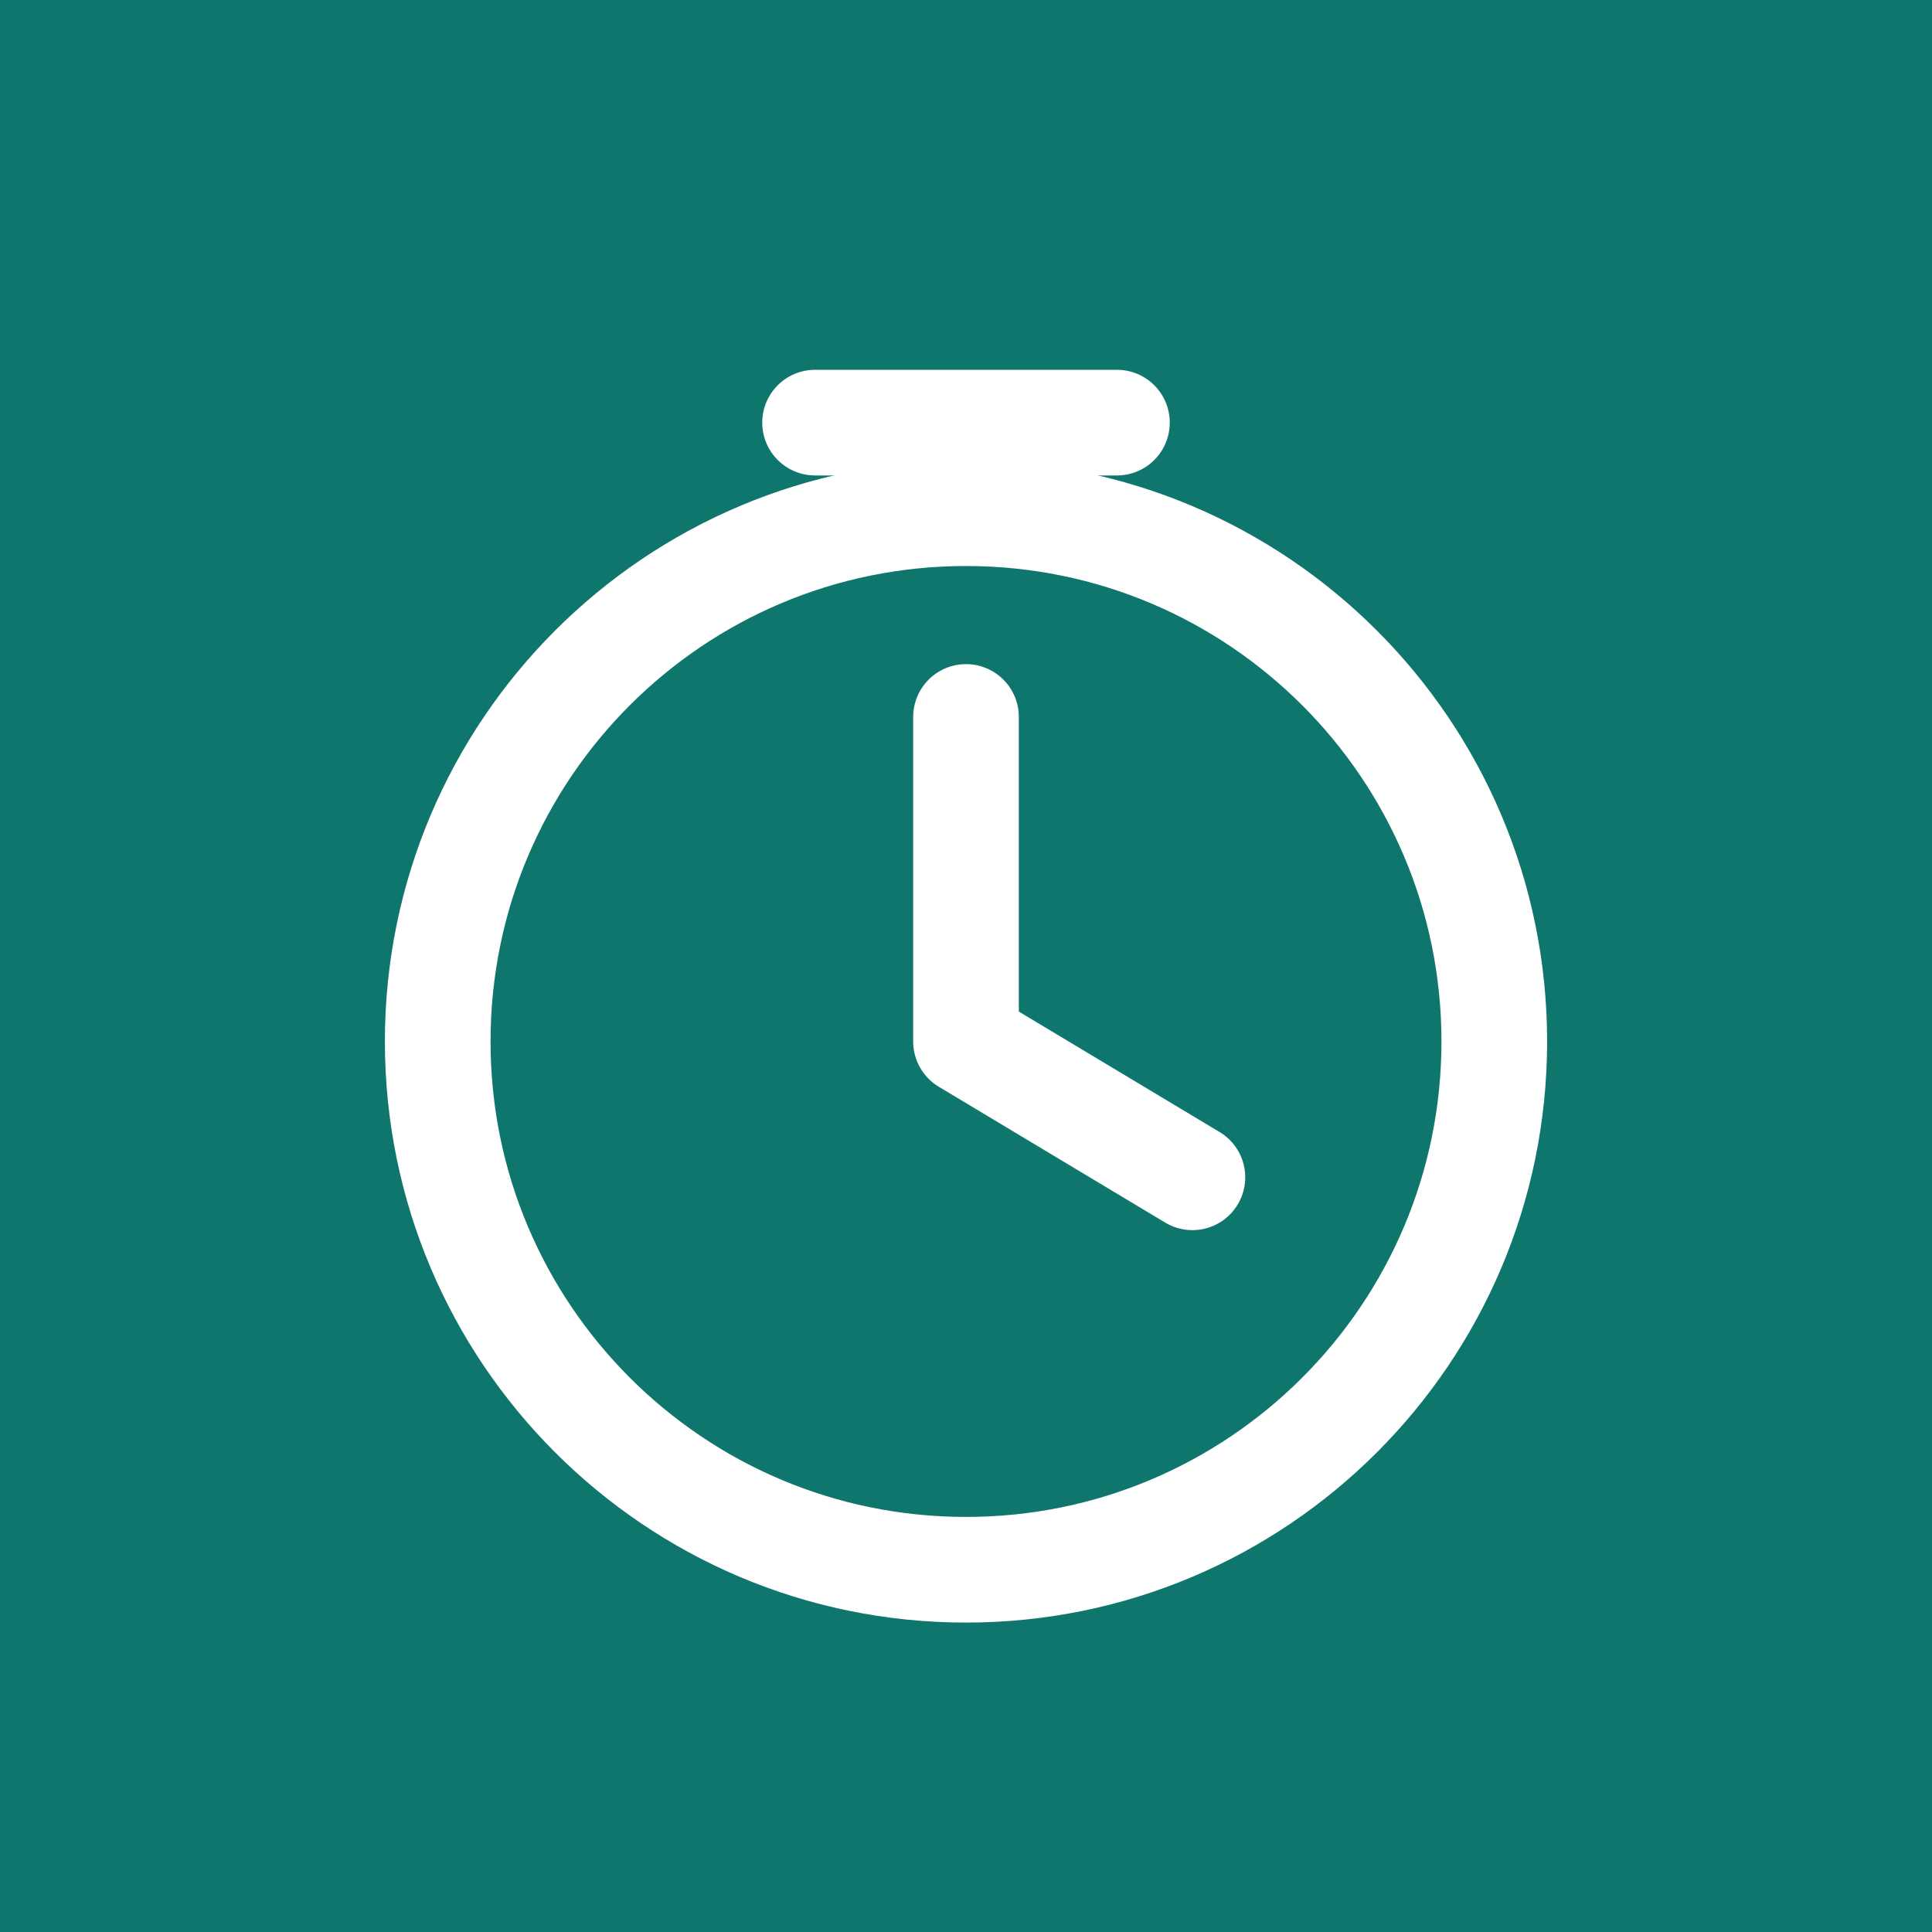
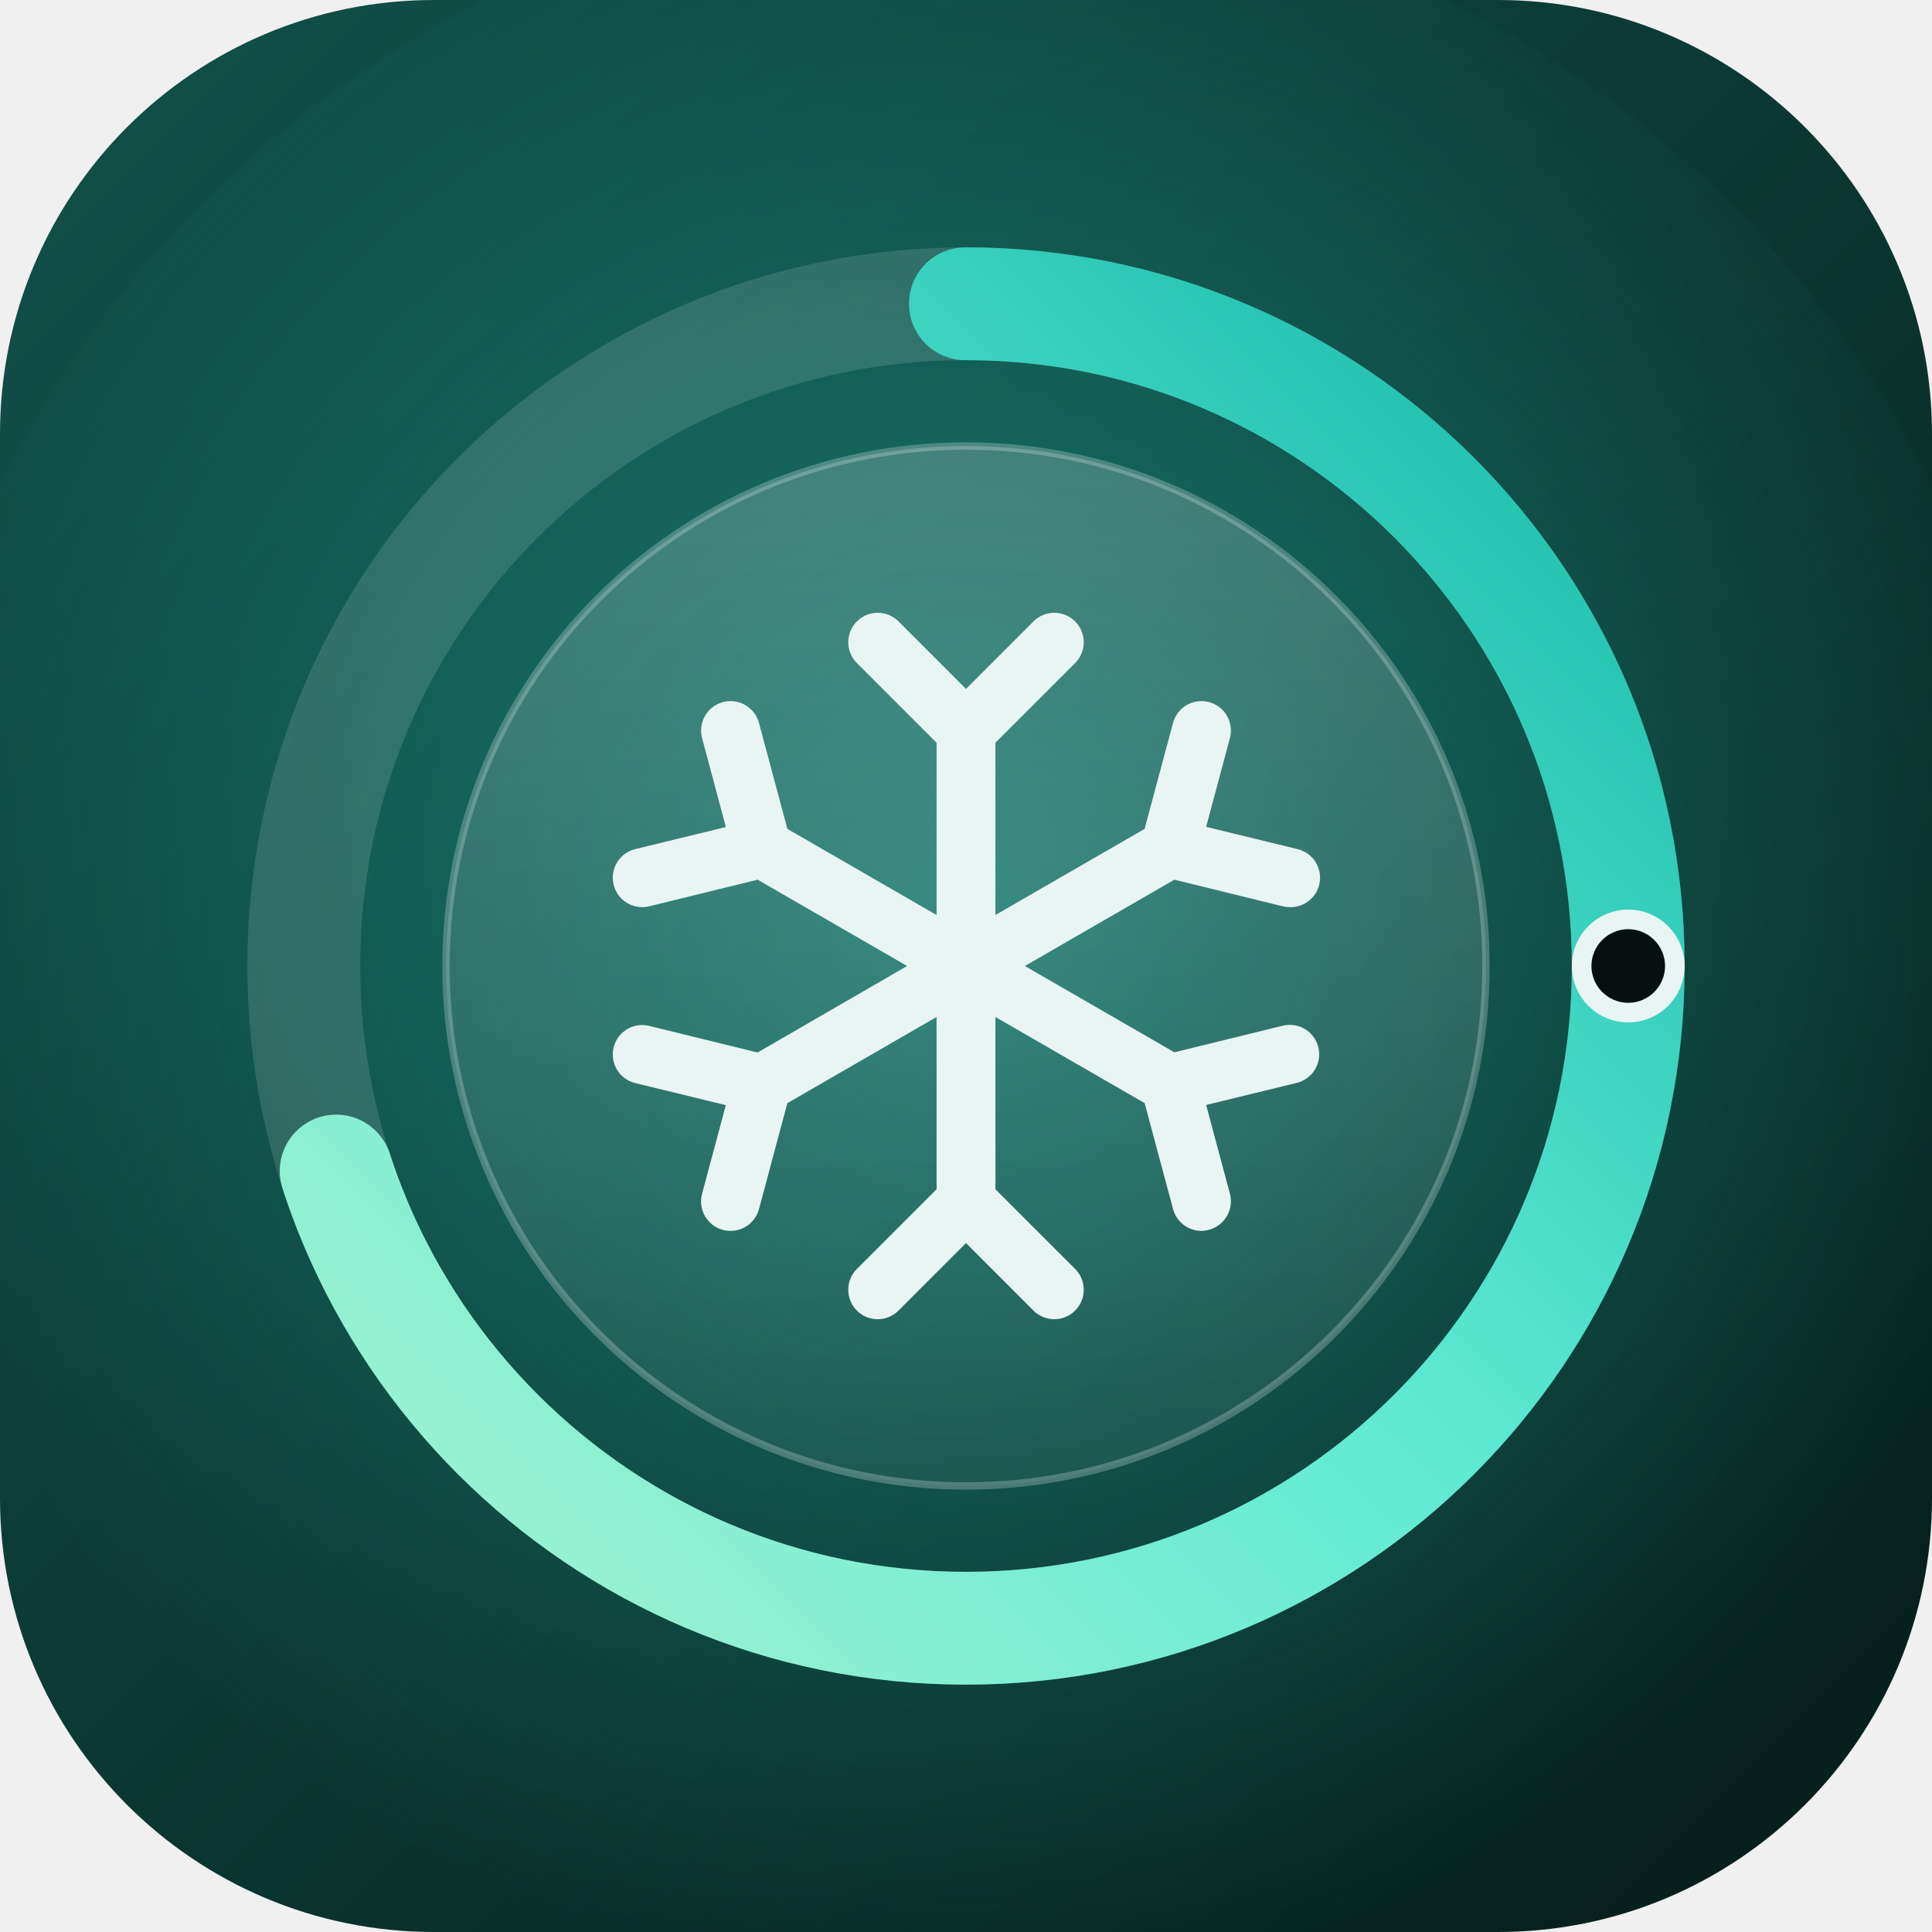
- <svg xmlns="http://www.w3.org/2000/svg" viewBox="0 0 512 512">
-   <rect width="512" height="512" fill="#0f766e" />
-   <g fill="none" stroke="#fff" stroke-width="28" stroke-linecap="round">
-     <circle cx="256" cy="276" r="140" />
-     <path d="M256 276V190M256 276l60 36" />
-     <path d="M216 112h80" />
+ <svg xmlns="http://www.w3.org/2000/svg" width="512" height="512" viewBox="0 0 1024 1024">
+   <defs>
+     <radialGradient id="glow" cx="50%" cy="47%" r="50%">
+       <stop offset="0" stop-color="#2dd4bf" stop-opacity=".42" />
+       <stop offset="1" stop-color="#2dd4bf" stop-opacity="0" />
+     </radialGradient>
+     <linearGradient id="arc" x1="0" y1="0" x2="1" y2="1">
+       <stop offset="0" stop-color="#a7f3d0" />
+       <stop offset=".5" stop-color="#5eead4" />
+       <stop offset="1" stop-color="#14b8a6" />
+     </linearGradient>
+     <linearGradient id="disc" x1="0" y1="0" x2="0" y2="1">
+       <stop offset="0" stop-color="#fff" stop-opacity=".20" />
+       <stop offset="1" stop-color="#fff" stop-opacity=".05" />
+     </linearGradient>
+     <linearGradient id="bg" x1="0" y1="0" x2="1" y2="1">
+       <stop offset="0" stop-color="#11524a" />
+       <stop offset="1" stop-color="#051c19" />
+     </linearGradient>
+   </defs>
+   <rect width="1024" height="1024" rx="230" fill="url(#bg)" />
+   <g transform="translate(512 512) scale(1.3) translate(-512 -512)">
+     <circle cx="512" cy="512" r="440" fill="url(#glow)" />
+     <circle cx="512" cy="512" r="212" fill="url(#disc)" stroke="#fff" stroke-opacity=".24" stroke-width="3" />
+     <circle cx="512" cy="512" r="270" fill="none" stroke="#fff" stroke-opacity=".13" stroke-width="46" />
+     <circle cx="512" cy="512" r="270" fill="none" stroke="url(#arc)" stroke-width="46" stroke-linecap="round" stroke-dasharray="1187.5 508.9" transform="rotate(-90 512 512)" />
+     <circle cx="782" cy="512" r="19" fill="#07100f" stroke="#e9f5f3" stroke-width="8" />
+     <g transform="translate(512 512) scale(1.5) translate(-128 -128)" fill="#e9f5f3">
+       <path d="M223.77,150.09a8,8,0,0,1-5.86,9.68l-24.64,6,6.46,24.11a8,8,0,0,1-5.66,9.8A8.25,8.25,0,0,1,192,200a8,8,0,0,1-7.72-5.93l-7.72-28.8L136,141.86v46.83l21.66,21.65a8,8,0,0,1-11.32,11.32L128,203.31l-18.34,18.35a8,8,0,0,1-11.32-11.32L120,188.69V141.86L79.45,165.27l-7.72,28.8A8,8,0,0,1,64,200a8.25,8.25,0,0,1-2.08-.27,8,8,0,0,1-5.66-9.8l6.46-24.11-24.64-6a8,8,0,0,1,3.82-15.54l29.45,7.23L112,128,71.36,104.54l-29.45,7.23A7.85,7.85,0,0,1,40,112a8,8,0,0,1-1.91-15.77l24.64-6L56.27,66.07a8,8,0,0,1,15.46-4.14l7.72,28.8L120,114.14V67.31L98.34,45.66a8,8,0,0,1,11.32-11.32L128,52.69l18.34-18.35a8,8,0,0,1,11.32,11.32L136,67.31v46.83l40.55-23.41,7.72-28.8a8,8,0,0,1,15.46,4.14l-6.46,24.11,24.64,6A8,8,0,0,1,216,112a7.85,7.85,0,0,1-1.91-.23l-29.45-7.23L144,128l40.64,23.46,29.45-7.23A8,8,0,0,1,223.77,150.09Z" />
+     </g>
  </g>
</svg>
